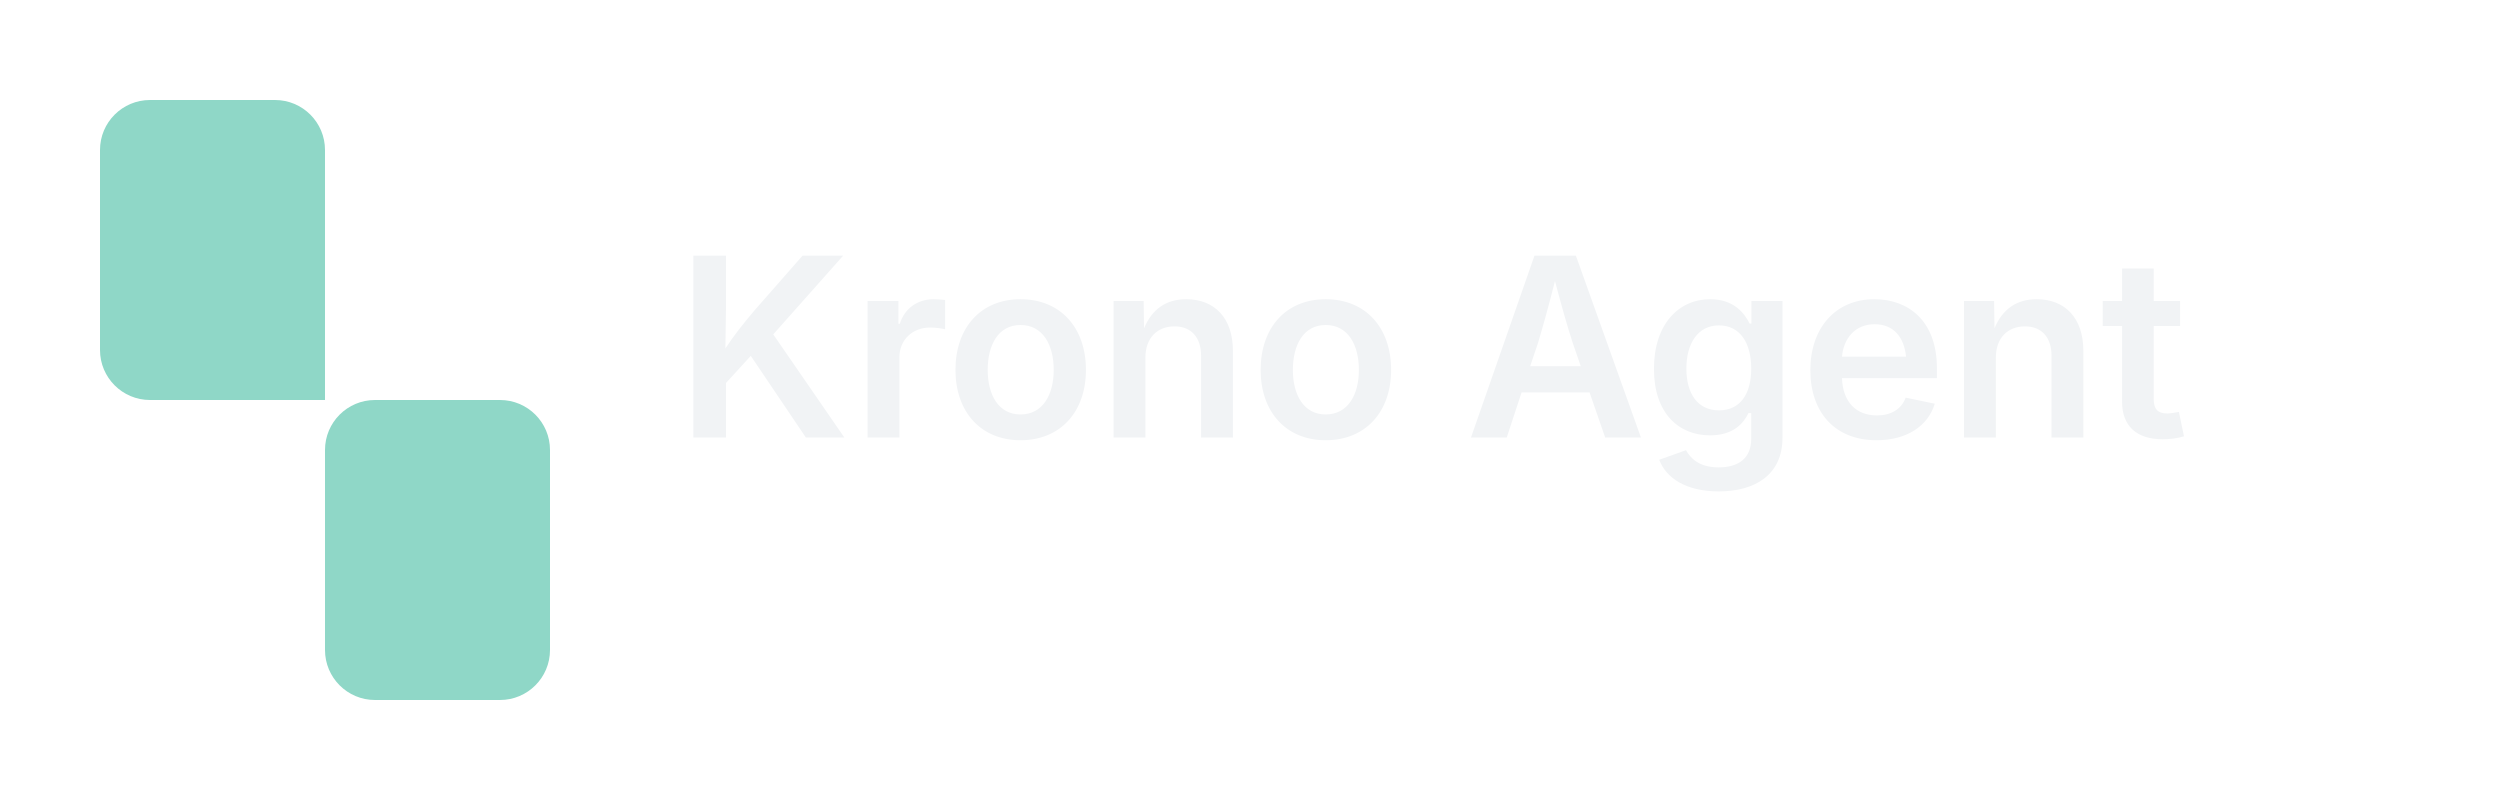
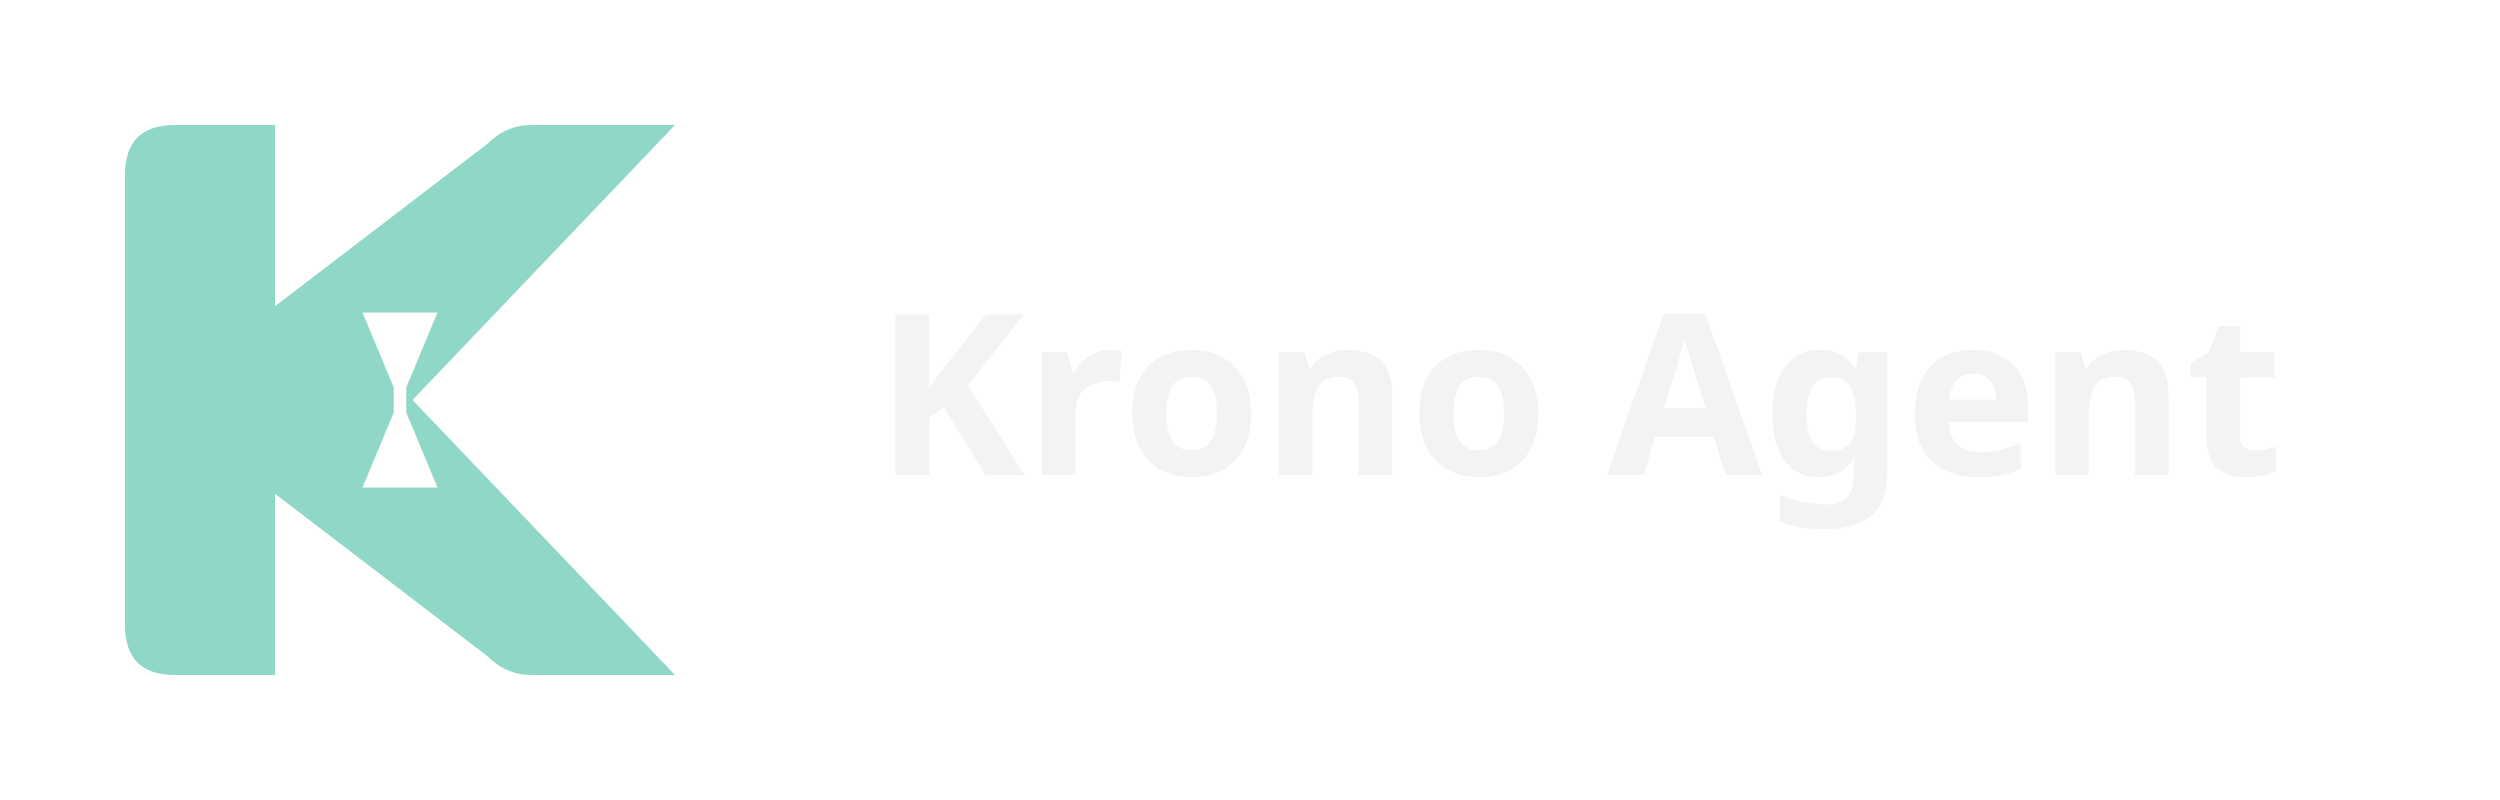
- <svg xmlns="http://www.w3.org/2000/svg" width="200" height="64" viewBox="0 0 200 64" fill="none">
-   <rect x="8" y="8" width="18" height="24" rx="4" fill="#8FD7C7" />
-   <rect x="26" y="32" width="18" height="24" rx="4" fill="#8FD7C7" />
-   <rect x="22" y="28" width="4" height="4" fill="#8FD7C7" />
-   <text x="54" y="35" font-family="Inter, system-ui, sans-serif" font-size="20" font-weight="600" fill="#F1F3F5">
-     Krono Agent
-   </text>
+ <svg xmlns="http://www.w3.org/2000/svg" viewBox="0 0 400 128">
+   <path fill="#8FD7C7" fill-rule="evenodd" d="M28 20H44V49L78 23Q81 20 85 20H108L66 64L108 108H85Q81 108 78 105L44 79V108H28Q20 108 20 100V28Q20 20 28 20Z M58 50H70L65 62V66L70 78H58L63 66V62Z" />
+   <text x="140" y="76" font-family="Segoe UI,system-ui,sans-serif" font-size="36" font-weight="600" fill="#F1F3F5">Krono Agent</text>
</svg>
